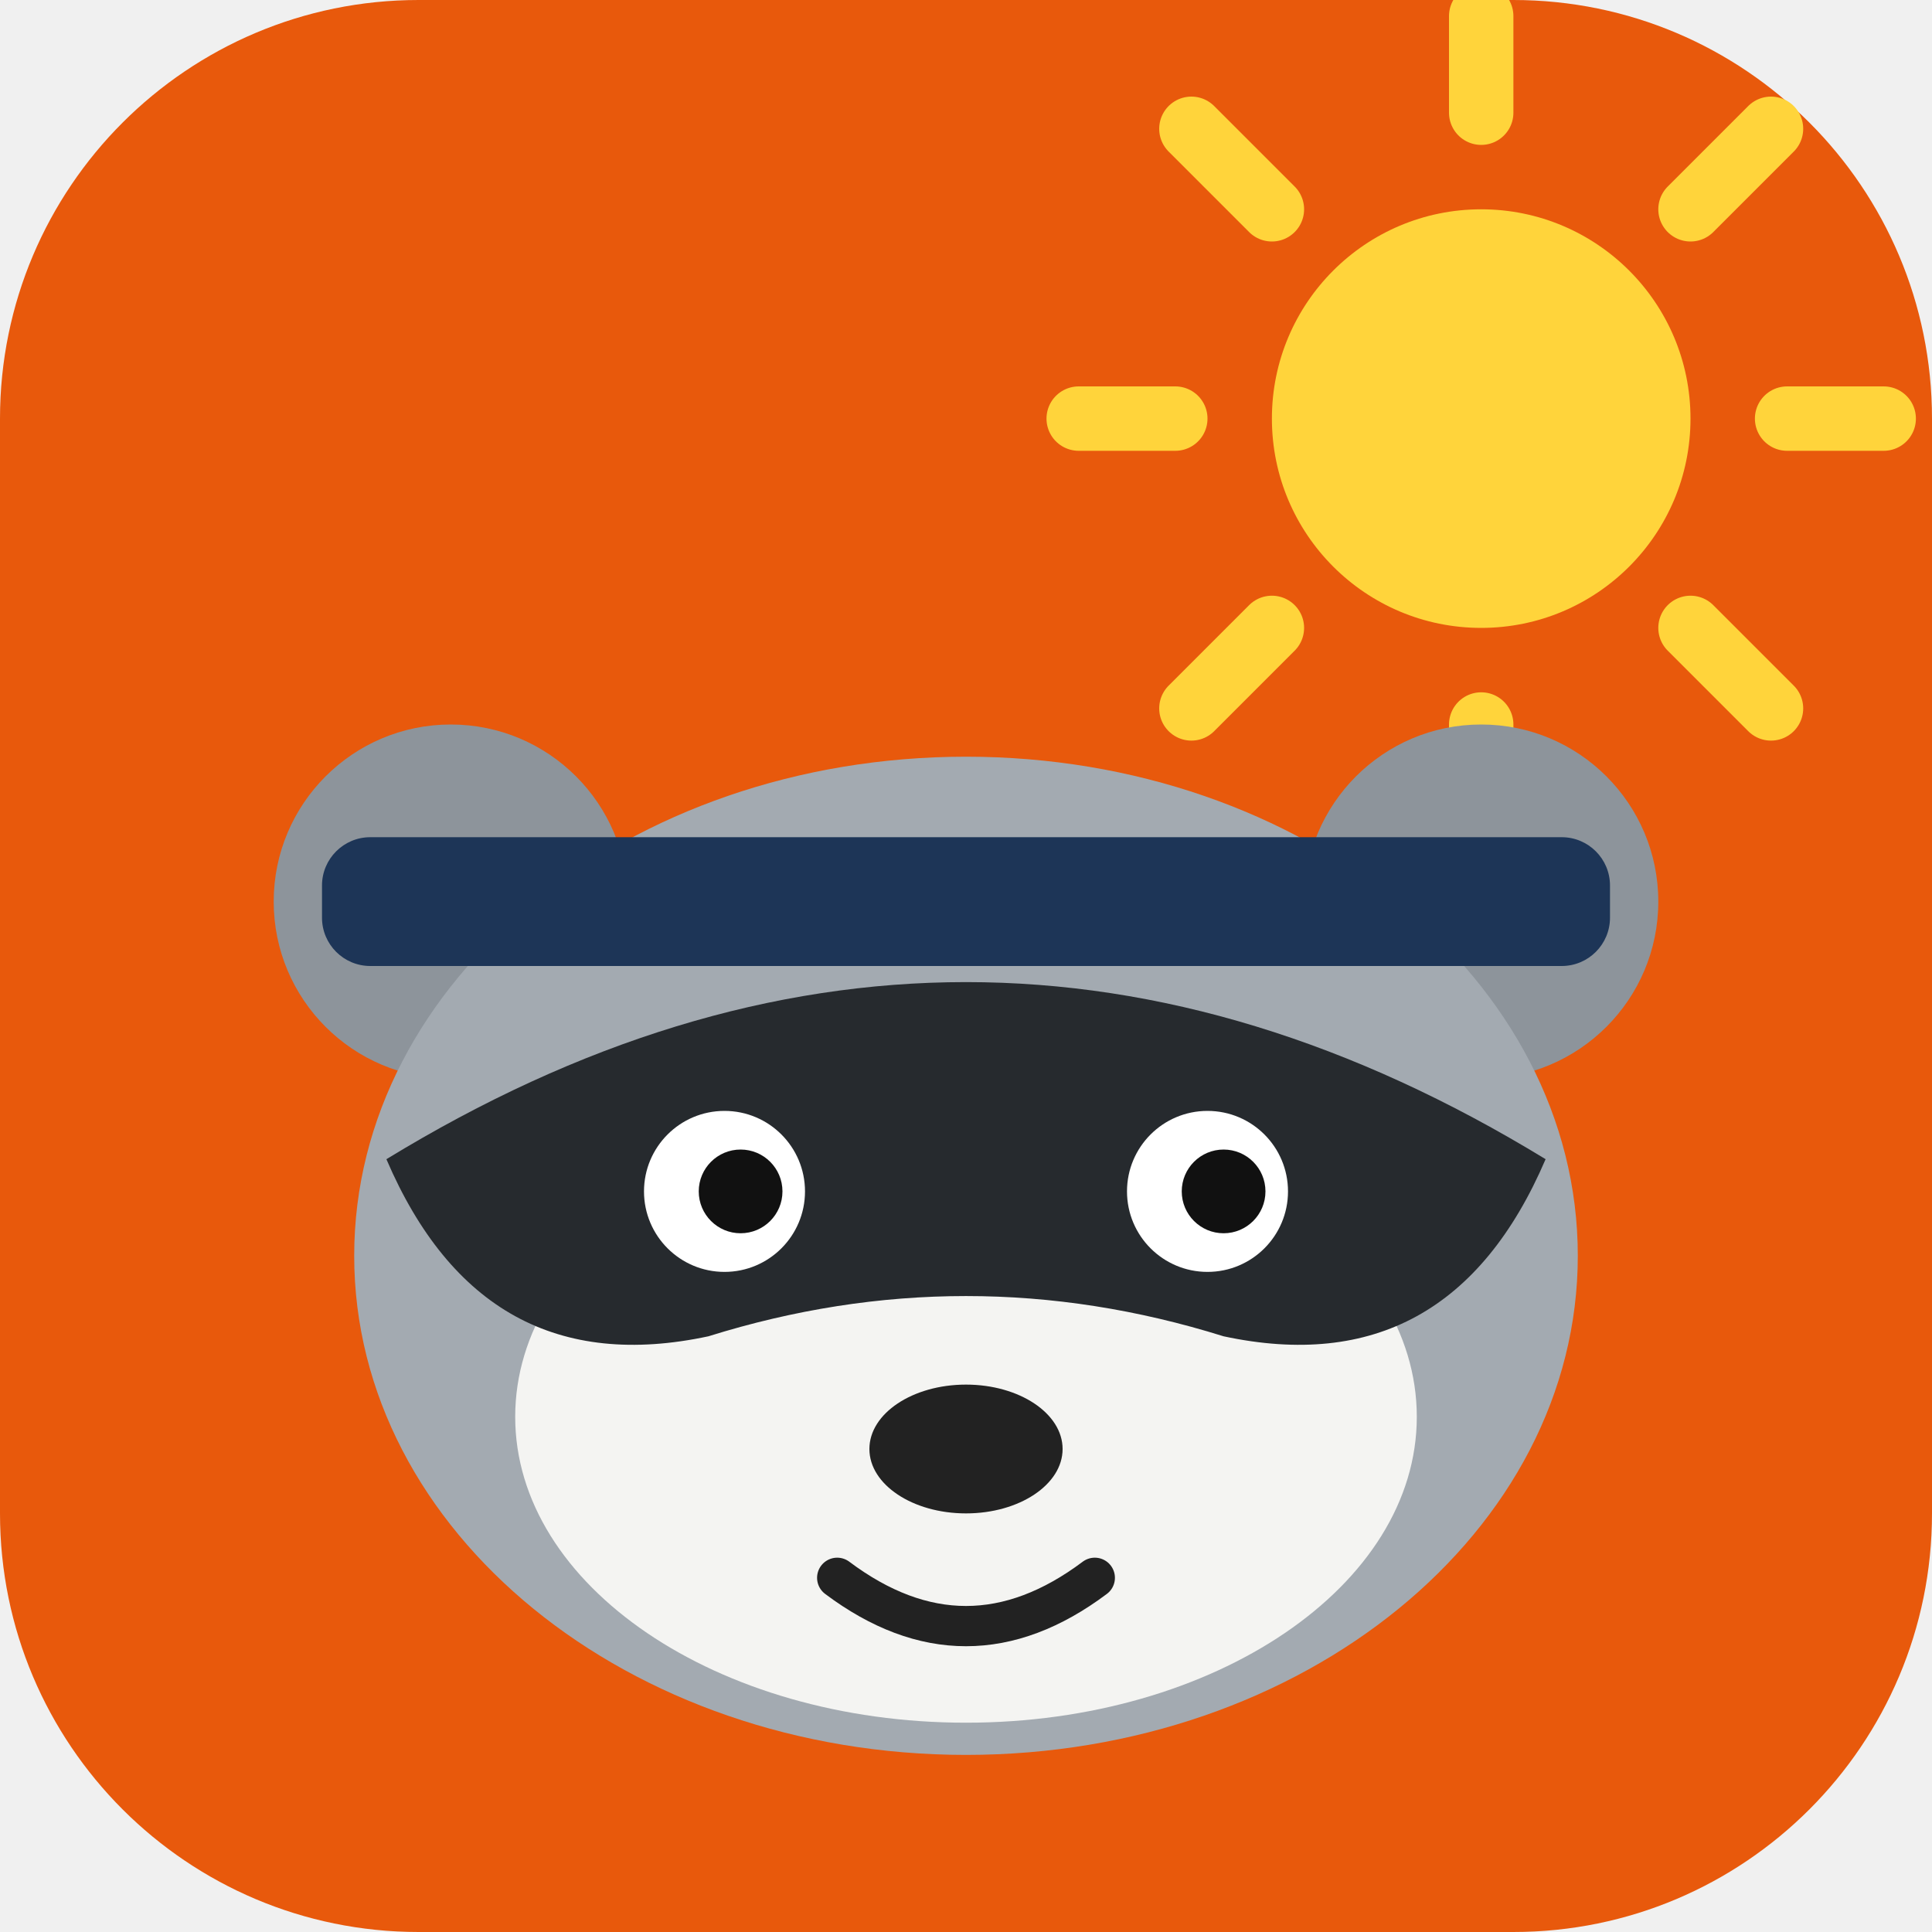
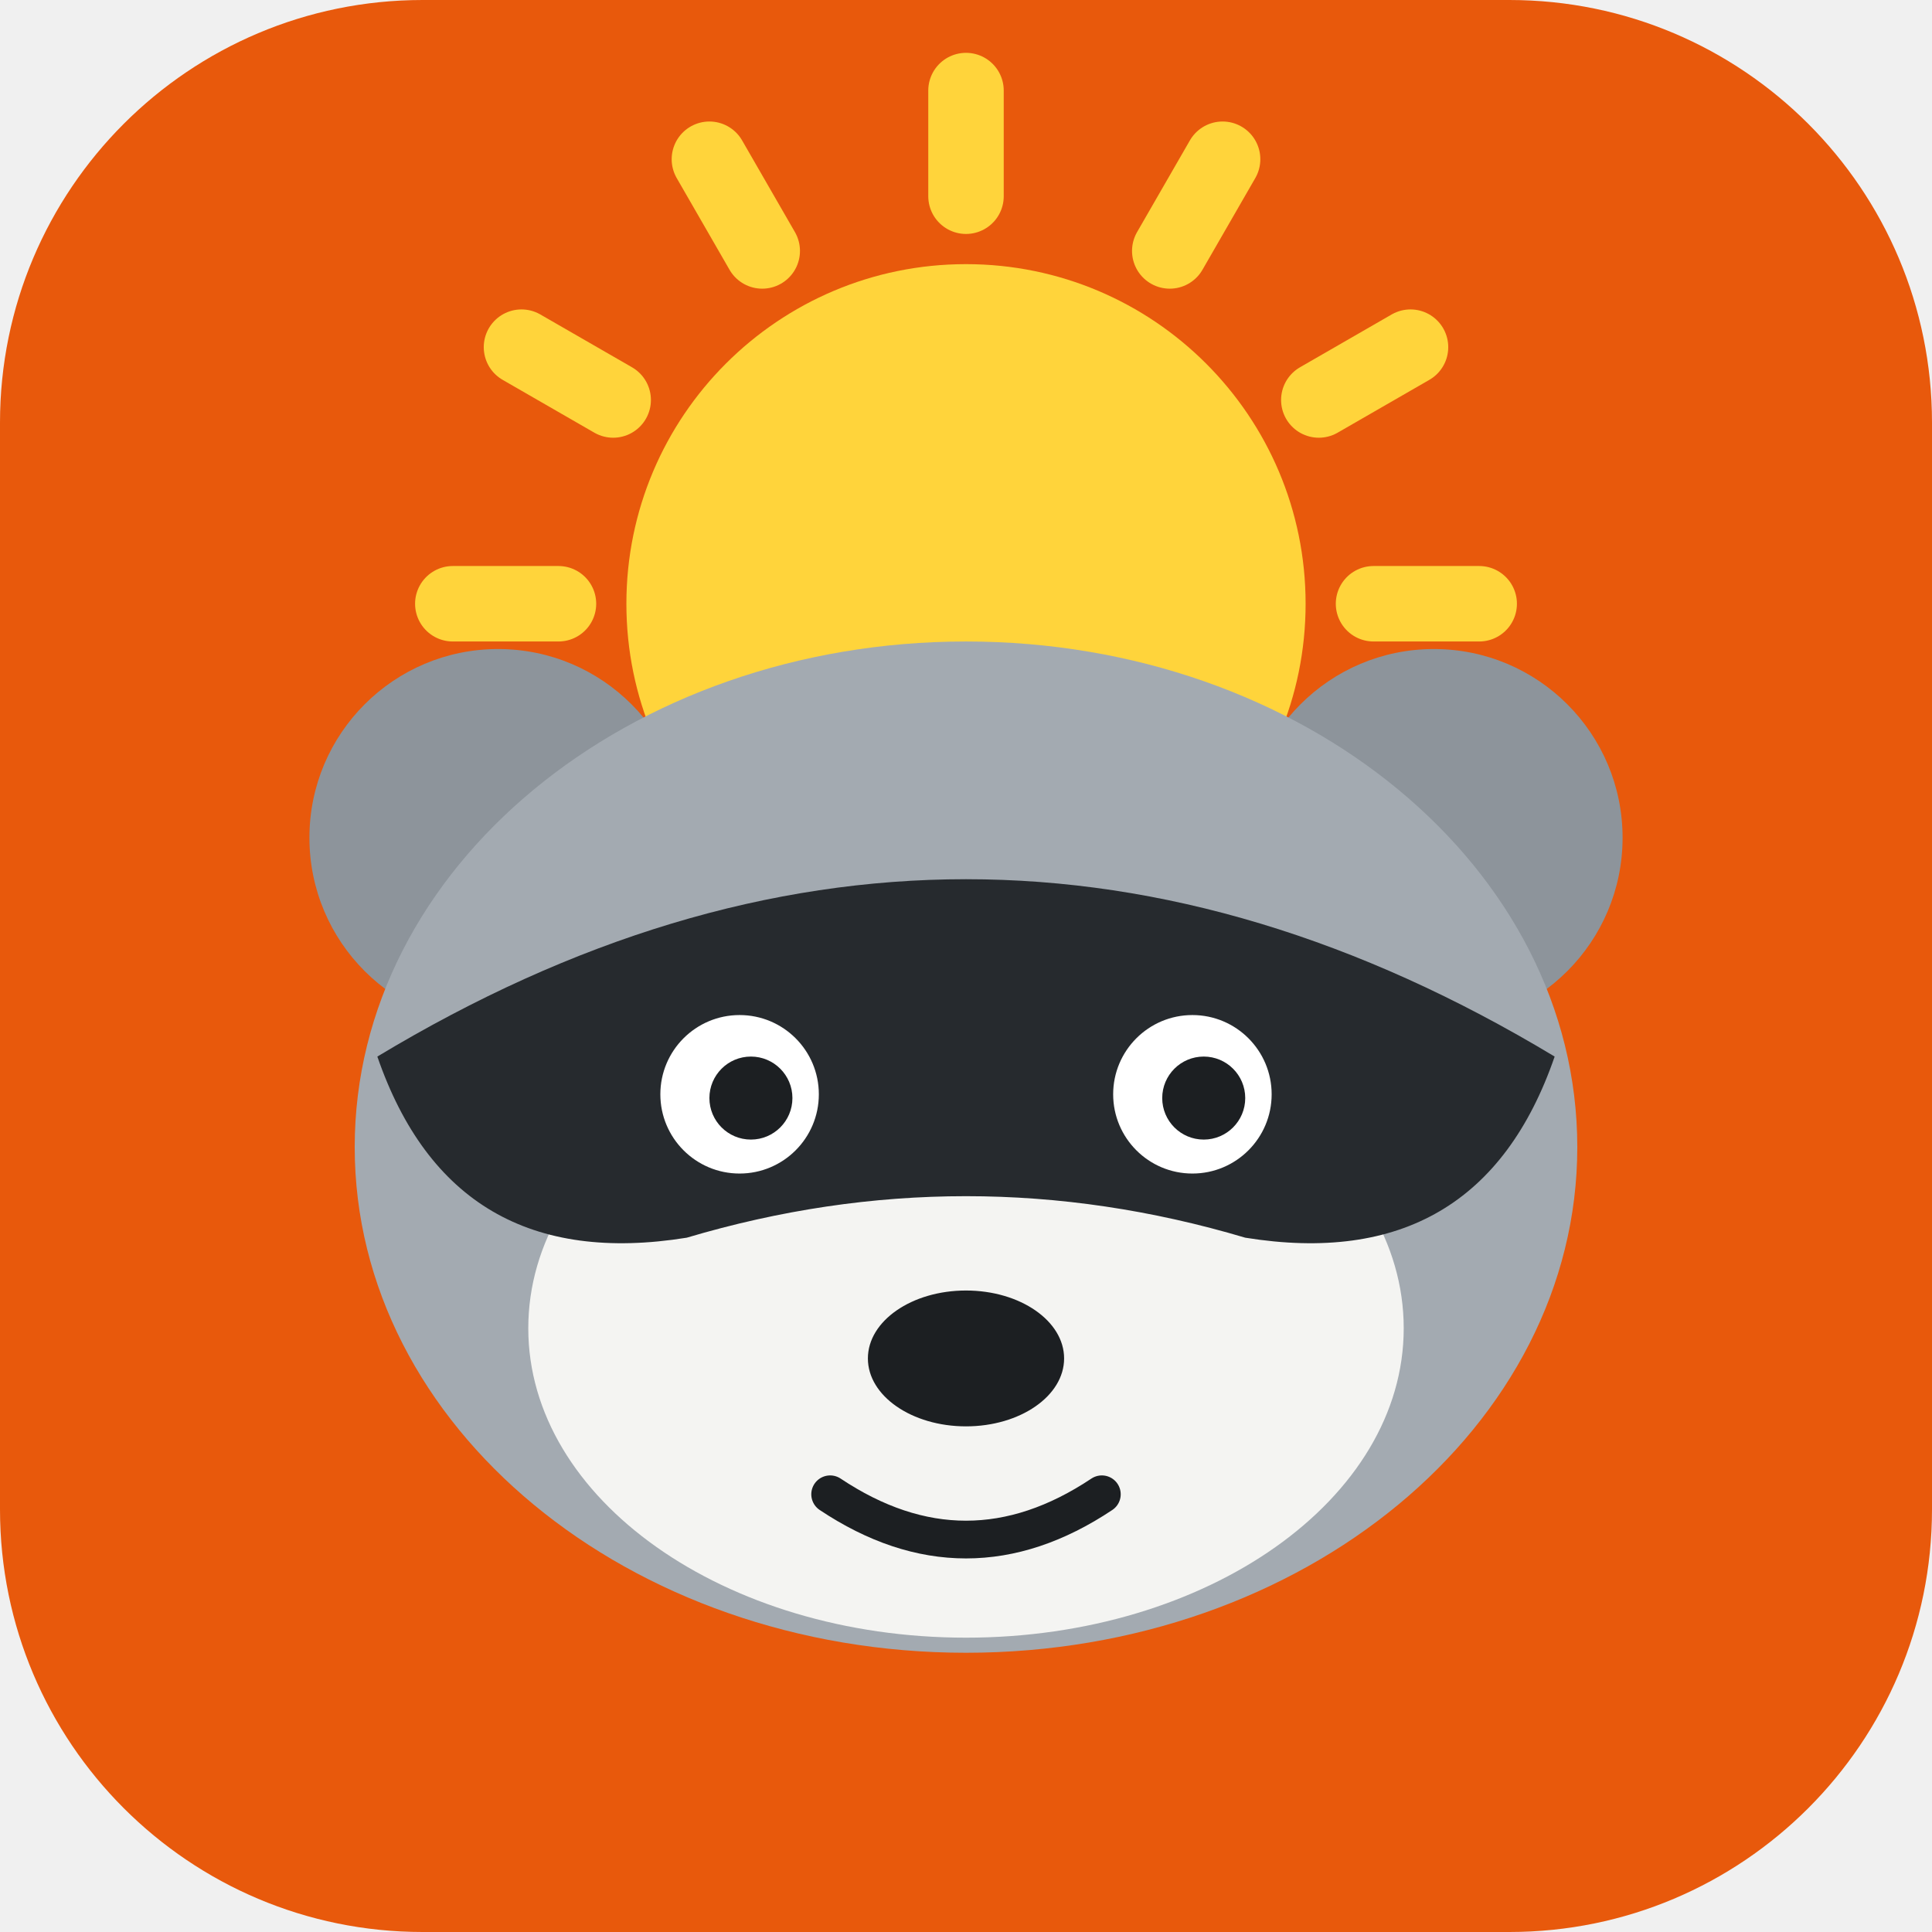
- <svg xmlns="http://www.w3.org/2000/svg" viewBox="0 0 120 120">
-   <rect width="120" height="120" rx="26" fill="#e8590c" />
-   <g transform="translate(92 26)">
-     <g stroke="#ffd43b" stroke-width="4" stroke-linecap="round">
-       <line x1="0" y1="-19" x2="0" y2="-25" />
-       <line x1="0" y1="19" x2="0" y2="25" />
-       <line x1="-19" y1="0" x2="-25" y2="0" />
-       <line x1="19" y1="0" x2="25" y2="0" />
-       <line x1="-13" y1="-13" x2="-18" y2="-18" />
-       <line x1="13" y1="13" x2="18" y2="18" />
-       <line x1="-13" y1="13" x2="-18" y2="18" />
-       <line x1="13" y1="-13" x2="18" y2="-18" />
-     </g>
-     <circle r="13" fill="#ffd43b" />
-   </g>
-   <g transform="translate(0 10)">
-     <circle cx="28" cy="46" r="11" fill="#8d949b" />
-     <circle cx="92" cy="46" r="11" fill="#8d949b" />
-     <ellipse cx="60" cy="68" rx="38" ry="31" fill="#a3aab1" />
-     <ellipse cx="60" cy="78" rx="28" ry="19" fill="#f4f4f2" />
-     <path d="M24 62 q36 -22 72 0 q-6 14 -20 11 q-16 -5 -32 0 q-14 3 -20 -11z" fill="#262a2e" />
-     <rect x="20" y="42" width="80" height="8" rx="3" fill="#1d3557" />
-     <circle cx="45" cy="64" r="5" fill="#fff" />
-     <circle cx="75" cy="64" r="5" fill="#fff" />
-     <circle cx="46" cy="64" r="2.6" fill="#111" />
-     <circle cx="76" cy="64" r="2.6" fill="#111" />
-     <ellipse cx="60" cy="80" rx="6" ry="4" fill="#222" />
-     <path d="M52 88 q8 6 16 0" stroke="#222" stroke-width="2.5" fill="none" stroke-linecap="round" />
-   </g>
+ <svg xmlns="http://www.w3.org/2000/svg" viewBox="0 0 512 512">
+   <rect width="512" height="512" rx="112" fill="#e8590c" />
+   <circle cx="256" cy="160" r="90" fill="#ffd43b" />
+   <line x1="256.0" y1="52.0" x2="256.0" y2="24.0" stroke="#ffd43b" stroke-width="20" stroke-linecap="round" />
+   <line x1="310.0" y1="66.5" x2="324.0" y2="42.2" stroke="#ffd43b" stroke-width="20" stroke-linecap="round" />
+   <line x1="349.5" y1="106.0" x2="373.8" y2="92.0" stroke="#ffd43b" stroke-width="20" stroke-linecap="round" />
+   <line x1="364.0" y1="160.0" x2="392.0" y2="160.0" stroke="#ffd43b" stroke-width="20" stroke-linecap="round" />
+   <line x1="349.5" y1="214.0" x2="373.8" y2="228.0" stroke="#ffd43b" stroke-width="20" stroke-linecap="round" />
+   <line x1="310.0" y1="253.5" x2="324.0" y2="277.8" stroke="#ffd43b" stroke-width="20" stroke-linecap="round" />
+   <line x1="256.0" y1="268.0" x2="256.0" y2="296.0" stroke="#ffd43b" stroke-width="20" stroke-linecap="round" />
+   <line x1="202.0" y1="253.5" x2="188.0" y2="277.8" stroke="#ffd43b" stroke-width="20" stroke-linecap="round" />
+   <line x1="162.5" y1="214.0" x2="138.2" y2="228.0" stroke="#ffd43b" stroke-width="20" stroke-linecap="round" />
+   <line x1="148.0" y1="160.0" x2="120.0" y2="160.0" stroke="#ffd43b" stroke-width="20" stroke-linecap="round" />
+   <line x1="162.5" y1="106.0" x2="138.2" y2="92.0" stroke="#ffd43b" stroke-width="20" stroke-linecap="round" />
+   <line x1="202.0" y1="66.5" x2="188.0" y2="42.2" stroke="#ffd43b" stroke-width="20" stroke-linecap="round" />
+   <circle cx="132" cy="222" r="50" fill="#8d949b" />
+   <circle cx="380" cy="222" r="50" fill="#8d949b" />
+   <ellipse cx="256" cy="304" rx="162" ry="134" fill="#a3aab1" />
+   <ellipse cx="256" cy="352" rx="116" ry="82" fill="#f4f4f2" />
+   <path d="M100 280 Q256 186 412 280 Q392 338 330 328 Q256 306 182 328 Q120 338 100 280Z" fill="#262a2e" />
+   <circle cx="196" cy="290" r="21" fill="#fff" />
+   <circle cx="316" cy="290" r="21" fill="#fff" />
+   <circle cx="199" cy="291" r="11" fill="#1c1f22" />
+   <circle cx="319" cy="291" r="11" fill="#1c1f22" />
+   <ellipse cx="256" cy="360" rx="26" ry="18" fill="#1c1f22" />
+   <path d="M220 396 Q256 420 292 396" stroke="#1c1f22" stroke-width="10" fill="none" stroke-linecap="round" />
</svg>
